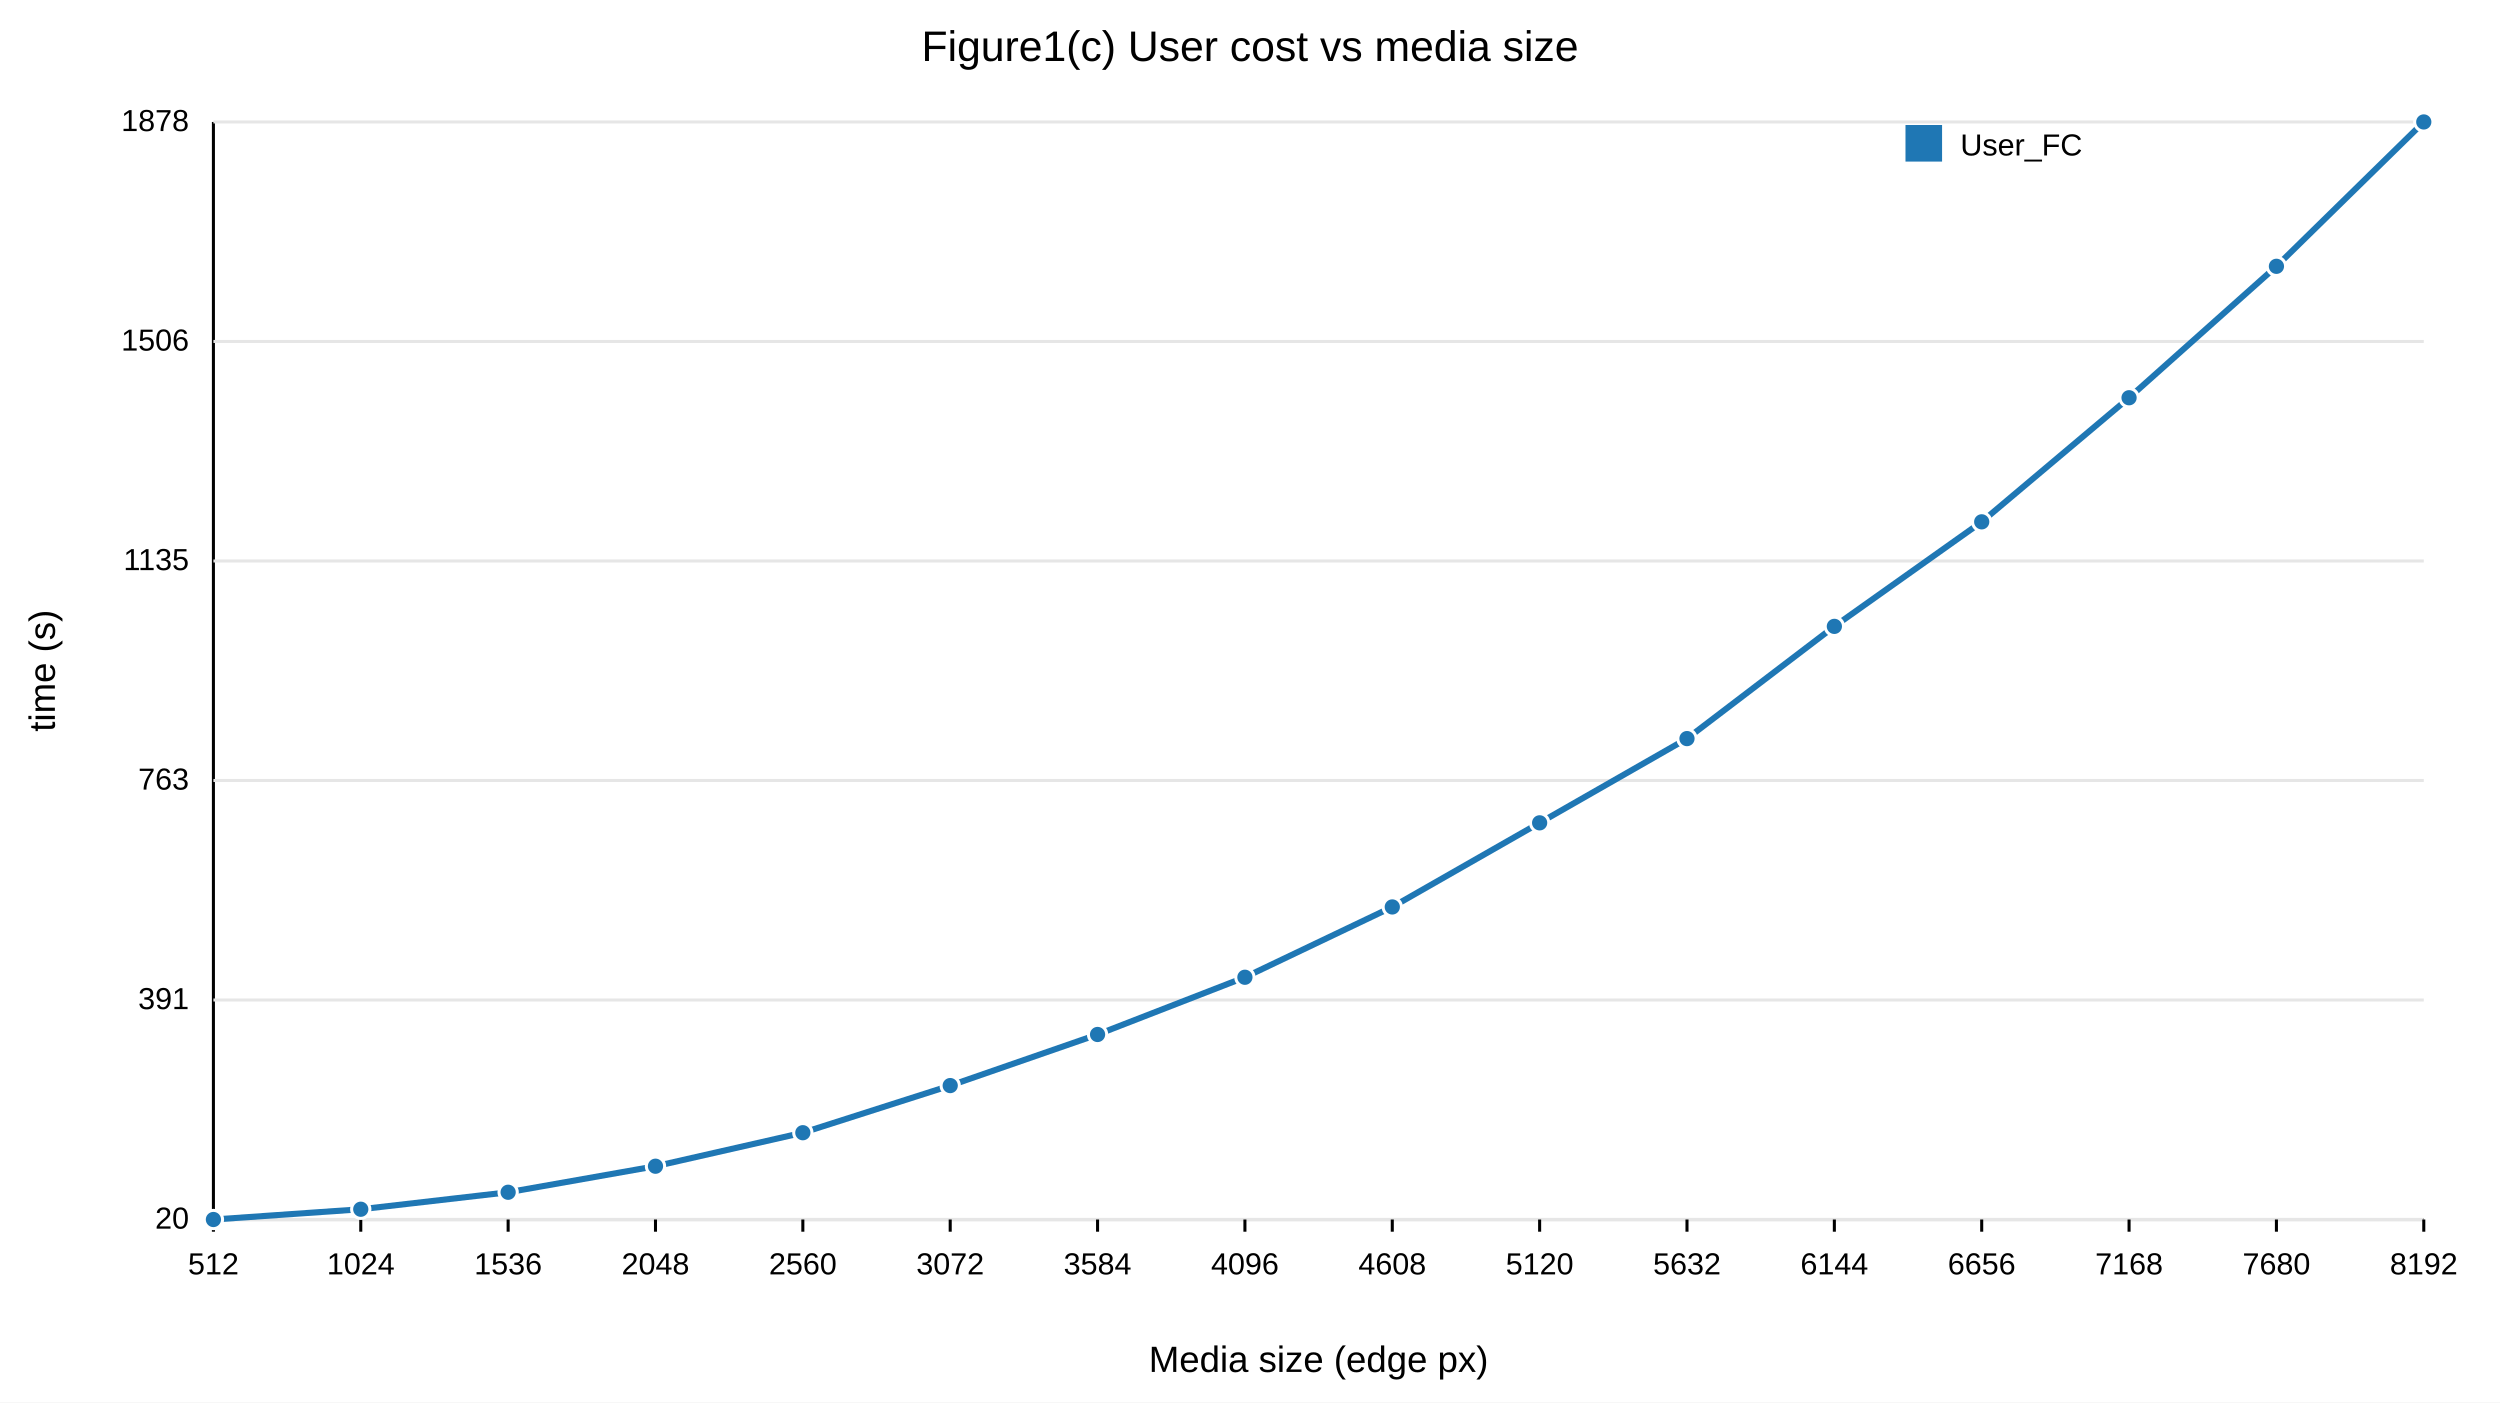
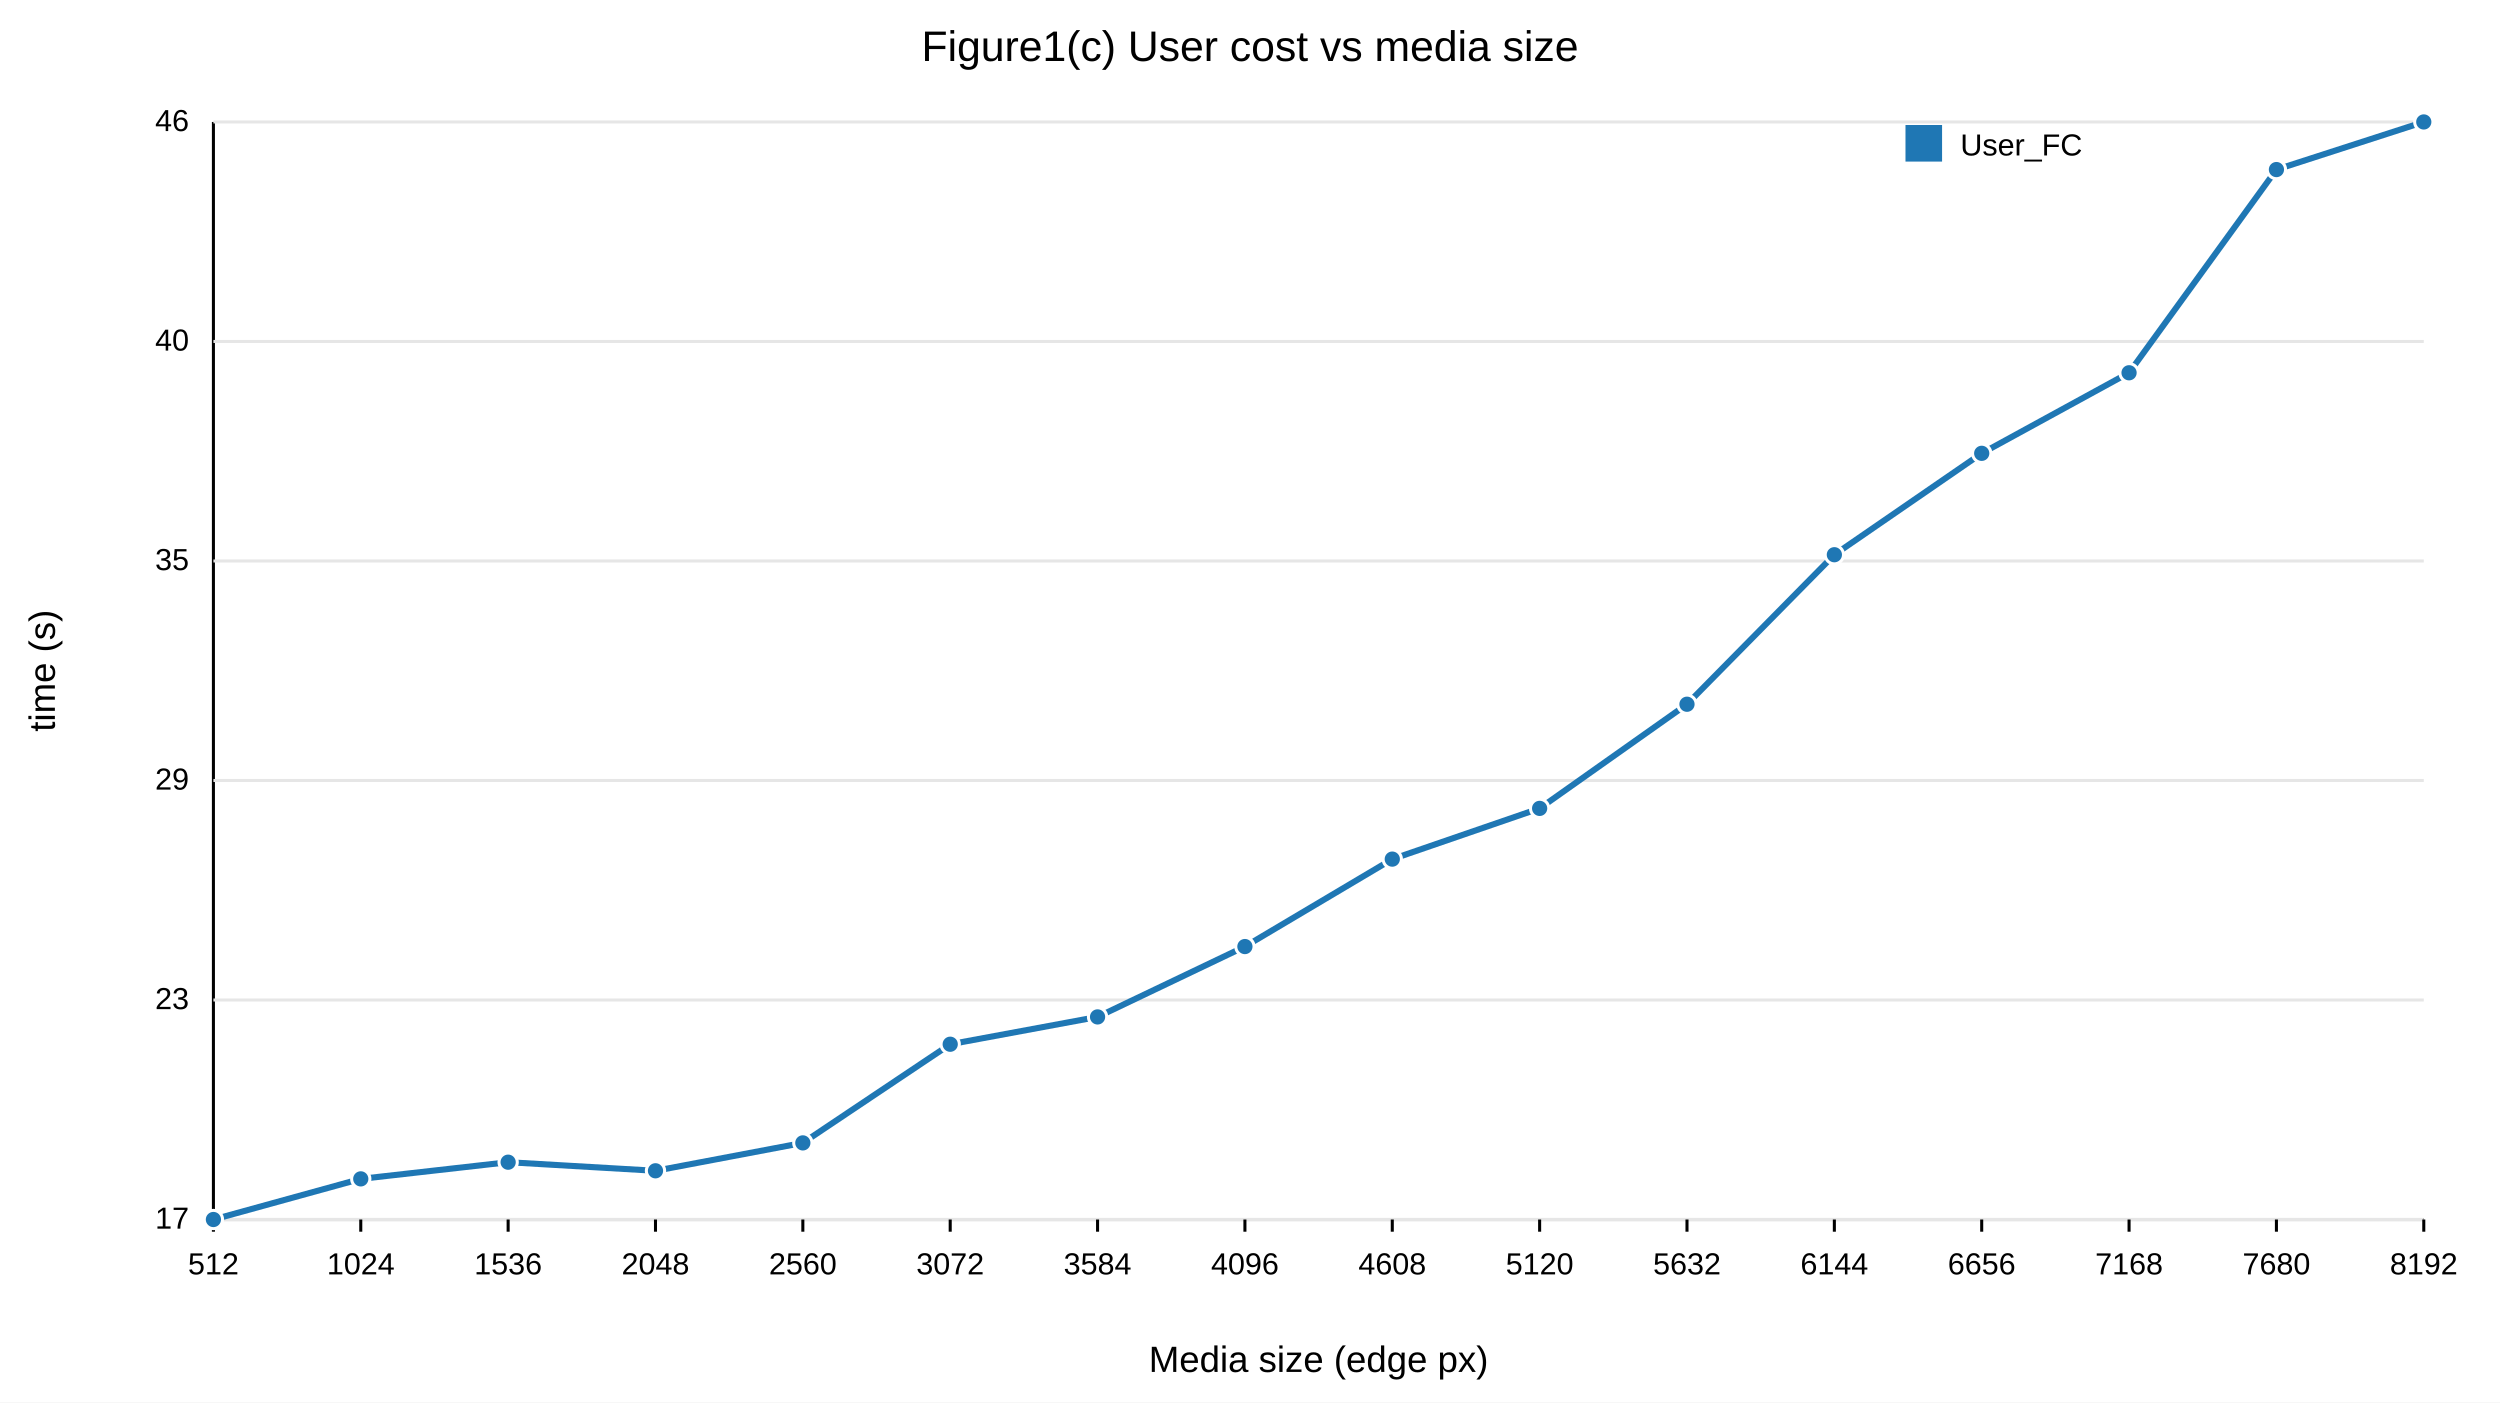
<svg xmlns="http://www.w3.org/2000/svg" width="820" height="460">
  <rect x="0" y="0" width="100%" height="100%" fill="white" />
  <text x="410.0" y="20" text-anchor="middle" font-size="14" font-family="Arial">Figure1(c) User cost vs media size</text>
  <line x1="70" y1="40" x2="70" y2="400" stroke="black" />
  <line x1="70" y1="400" x2="795" y2="400" stroke="black" />
  <line x1="70" y1="400.0" x2="795" y2="400.0" stroke="#e6e6e6" />
-   <text x="62" y="403.0" text-anchor="end" font-size="10" font-family="Arial">20</text>
+   <text x="62" y="403.0" text-anchor="end" font-size="10" font-family="Arial">17</text>
  <line x1="70" y1="328.0" x2="795" y2="328.0" stroke="#e6e6e6" />
-   <text x="62" y="331.0" text-anchor="end" font-size="10" font-family="Arial">391</text>
+   <text x="62" y="331.0" text-anchor="end" font-size="10" font-family="Arial">23</text>
  <line x1="70" y1="256.0" x2="795" y2="256.0" stroke="#e6e6e6" />
-   <text x="62" y="259.0" text-anchor="end" font-size="10" font-family="Arial">763</text>
-   <line x1="70" y1="184.0" x2="795" y2="184.0" stroke="#e6e6e6" />
-   <text x="62" y="187.0" text-anchor="end" font-size="10" font-family="Arial">1135</text>
+   <text x="62" y="259.0" text-anchor="end" font-size="10" font-family="Arial">29</text>
+   <line x1="70" y1="184" x2="795" y2="184" stroke="#e6e6e6" />
+   <text x="62" y="187" text-anchor="end" font-size="10" font-family="Arial">35</text>
  <line x1="70" y1="112.0" x2="795" y2="112.0" stroke="#e6e6e6" />
-   <text x="62" y="115.0" text-anchor="end" font-size="10" font-family="Arial">1506</text>
+   <text x="62" y="115.0" text-anchor="end" font-size="10" font-family="Arial">40</text>
  <line x1="70" y1="40.0" x2="795" y2="40.0" stroke="#e6e6e6" />
-   <text x="62" y="43.0" text-anchor="end" font-size="10" font-family="Arial">1878</text>
+   <text x="62" y="43.0" text-anchor="end" font-size="10" font-family="Arial">46</text>
  <line x1="70.0" y1="400" x2="70.0" y2="404" stroke="black" />
  <text x="70.0" y="418" text-anchor="middle" font-size="10" font-family="Arial">512</text>
  <line x1="118.333" y1="400" x2="118.333" y2="404" stroke="black" />
  <text x="118.333" y="418" text-anchor="middle" font-size="10" font-family="Arial">1024</text>
  <line x1="166.667" y1="400" x2="166.667" y2="404" stroke="black" />
  <text x="166.667" y="418" text-anchor="middle" font-size="10" font-family="Arial">1536</text>
  <line x1="215.0" y1="400" x2="215.0" y2="404" stroke="black" />
  <text x="215.0" y="418" text-anchor="middle" font-size="10" font-family="Arial">2048</text>
  <line x1="263.333" y1="400" x2="263.333" y2="404" stroke="black" />
  <text x="263.333" y="418" text-anchor="middle" font-size="10" font-family="Arial">2560</text>
  <line x1="311.667" y1="400" x2="311.667" y2="404" stroke="black" />
  <text x="311.667" y="418" text-anchor="middle" font-size="10" font-family="Arial">3072</text>
  <line x1="360.0" y1="400" x2="360.0" y2="404" stroke="black" />
  <text x="360.0" y="418" text-anchor="middle" font-size="10" font-family="Arial">3584</text>
  <line x1="408.333" y1="400" x2="408.333" y2="404" stroke="black" />
  <text x="408.333" y="418" text-anchor="middle" font-size="10" font-family="Arial">4096</text>
  <line x1="456.667" y1="400" x2="456.667" y2="404" stroke="black" />
  <text x="456.667" y="418" text-anchor="middle" font-size="10" font-family="Arial">4608</text>
  <line x1="505.0" y1="400" x2="505.0" y2="404" stroke="black" />
  <text x="505.0" y="418" text-anchor="middle" font-size="10" font-family="Arial">5120</text>
  <line x1="553.333" y1="400" x2="553.333" y2="404" stroke="black" />
  <text x="553.333" y="418" text-anchor="middle" font-size="10" font-family="Arial">5632</text>
  <line x1="601.667" y1="400" x2="601.667" y2="404" stroke="black" />
  <text x="601.667" y="418" text-anchor="middle" font-size="10" font-family="Arial">6144</text>
  <line x1="650.0" y1="400" x2="650.0" y2="404" stroke="black" />
  <text x="650.0" y="418" text-anchor="middle" font-size="10" font-family="Arial">6656</text>
  <line x1="698.333" y1="400" x2="698.333" y2="404" stroke="black" />
  <text x="698.333" y="418" text-anchor="middle" font-size="10" font-family="Arial">7168</text>
  <line x1="746.667" y1="400" x2="746.667" y2="404" stroke="black" />
  <text x="746.667" y="418" text-anchor="middle" font-size="10" font-family="Arial">7680</text>
  <line x1="795.0" y1="400" x2="795.0" y2="404" stroke="black" />
  <text x="795.0" y="418" text-anchor="middle" font-size="10" font-family="Arial">8192</text>
  <text x="432.5" y="450" text-anchor="middle" font-size="12" font-family="Arial">Media size (edge px)</text>
  <text x="18" y="220.0" transform="rotate(-90 18 220.0)" text-anchor="middle" font-size="12" font-family="Arial">time (s)</text>
-   <path d="M 70.00 400.00 L 118.33 396.63 L 166.67 391.06 L 215.00 382.52 L 263.33 371.53 L 311.67 356.07 L 360.00 339.31 L 408.33 320.54 L 456.67 297.48 L 505.00 269.89 L 553.33 242.26 L 601.67 205.45 L 650.00 171.16 L 698.33 130.46 L 746.67 87.35 L 795.00 40.00" fill="none" stroke="#1f77b4" stroke-width="2" />
+   <path d="M 70.00 400.00 L 118.33 386.67 L 166.67 381.20 L 215.00 384.02 L 263.33 374.87 L 311.67 342.51 L 360.00 333.55 L 408.33 310.47 L 456.67 281.79 L 505.00 265.15 L 553.33 230.99 L 601.67 181.95 L 650.00 148.69 L 698.33 122.27 L 746.67 55.62 L 795.00 40.00" fill="none" stroke="#1f77b4" stroke-width="2" />
  <circle cx="70.00" cy="400.00" r="3" fill="#1f77b4" stroke="white" stroke-width="1" />
-   <circle cx="118.33" cy="396.63" r="3" fill="#1f77b4" stroke="white" stroke-width="1" />
-   <circle cx="166.67" cy="391.06" r="3" fill="#1f77b4" stroke="white" stroke-width="1" />
-   <circle cx="215.00" cy="382.52" r="3" fill="#1f77b4" stroke="white" stroke-width="1" />
-   <circle cx="263.33" cy="371.53" r="3" fill="#1f77b4" stroke="white" stroke-width="1" />
-   <circle cx="311.67" cy="356.07" r="3" fill="#1f77b4" stroke="white" stroke-width="1" />
-   <circle cx="360.00" cy="339.31" r="3" fill="#1f77b4" stroke="white" stroke-width="1" />
-   <circle cx="408.33" cy="320.54" r="3" fill="#1f77b4" stroke="white" stroke-width="1" />
-   <circle cx="456.67" cy="297.48" r="3" fill="#1f77b4" stroke="white" stroke-width="1" />
-   <circle cx="505.00" cy="269.89" r="3" fill="#1f77b4" stroke="white" stroke-width="1" />
-   <circle cx="553.33" cy="242.26" r="3" fill="#1f77b4" stroke="white" stroke-width="1" />
-   <circle cx="601.67" cy="205.45" r="3" fill="#1f77b4" stroke="white" stroke-width="1" />
-   <circle cx="650.00" cy="171.16" r="3" fill="#1f77b4" stroke="white" stroke-width="1" />
-   <circle cx="698.33" cy="130.46" r="3" fill="#1f77b4" stroke="white" stroke-width="1" />
-   <circle cx="746.67" cy="87.35" r="3" fill="#1f77b4" stroke="white" stroke-width="1" />
+   <circle cx="118.33" cy="386.67" r="3" fill="#1f77b4" stroke="white" stroke-width="1" />
+   <circle cx="166.67" cy="381.20" r="3" fill="#1f77b4" stroke="white" stroke-width="1" />
+   <circle cx="215.00" cy="384.02" r="3" fill="#1f77b4" stroke="white" stroke-width="1" />
+   <circle cx="263.33" cy="374.87" r="3" fill="#1f77b4" stroke="white" stroke-width="1" />
+   <circle cx="311.67" cy="342.51" r="3" fill="#1f77b4" stroke="white" stroke-width="1" />
+   <circle cx="360.00" cy="333.55" r="3" fill="#1f77b4" stroke="white" stroke-width="1" />
+   <circle cx="408.33" cy="310.47" r="3" fill="#1f77b4" stroke="white" stroke-width="1" />
+   <circle cx="456.67" cy="281.79" r="3" fill="#1f77b4" stroke="white" stroke-width="1" />
+   <circle cx="505.00" cy="265.15" r="3" fill="#1f77b4" stroke="white" stroke-width="1" />
+   <circle cx="553.33" cy="230.99" r="3" fill="#1f77b4" stroke="white" stroke-width="1" />
+   <circle cx="601.67" cy="181.95" r="3" fill="#1f77b4" stroke="white" stroke-width="1" />
+   <circle cx="650.00" cy="148.69" r="3" fill="#1f77b4" stroke="white" stroke-width="1" />
+   <circle cx="698.33" cy="122.27" r="3" fill="#1f77b4" stroke="white" stroke-width="1" />
+   <circle cx="746.67" cy="55.62" r="3" fill="#1f77b4" stroke="white" stroke-width="1" />
  <circle cx="795.00" cy="40.00" r="3" fill="#1f77b4" stroke="white" stroke-width="1" />
  <rect x="625" y="41" width="12" height="12" fill="#1f77b4" />
  <text x="643" y="51" font-size="10" font-family="Arial">User_FC</text>
</svg>
